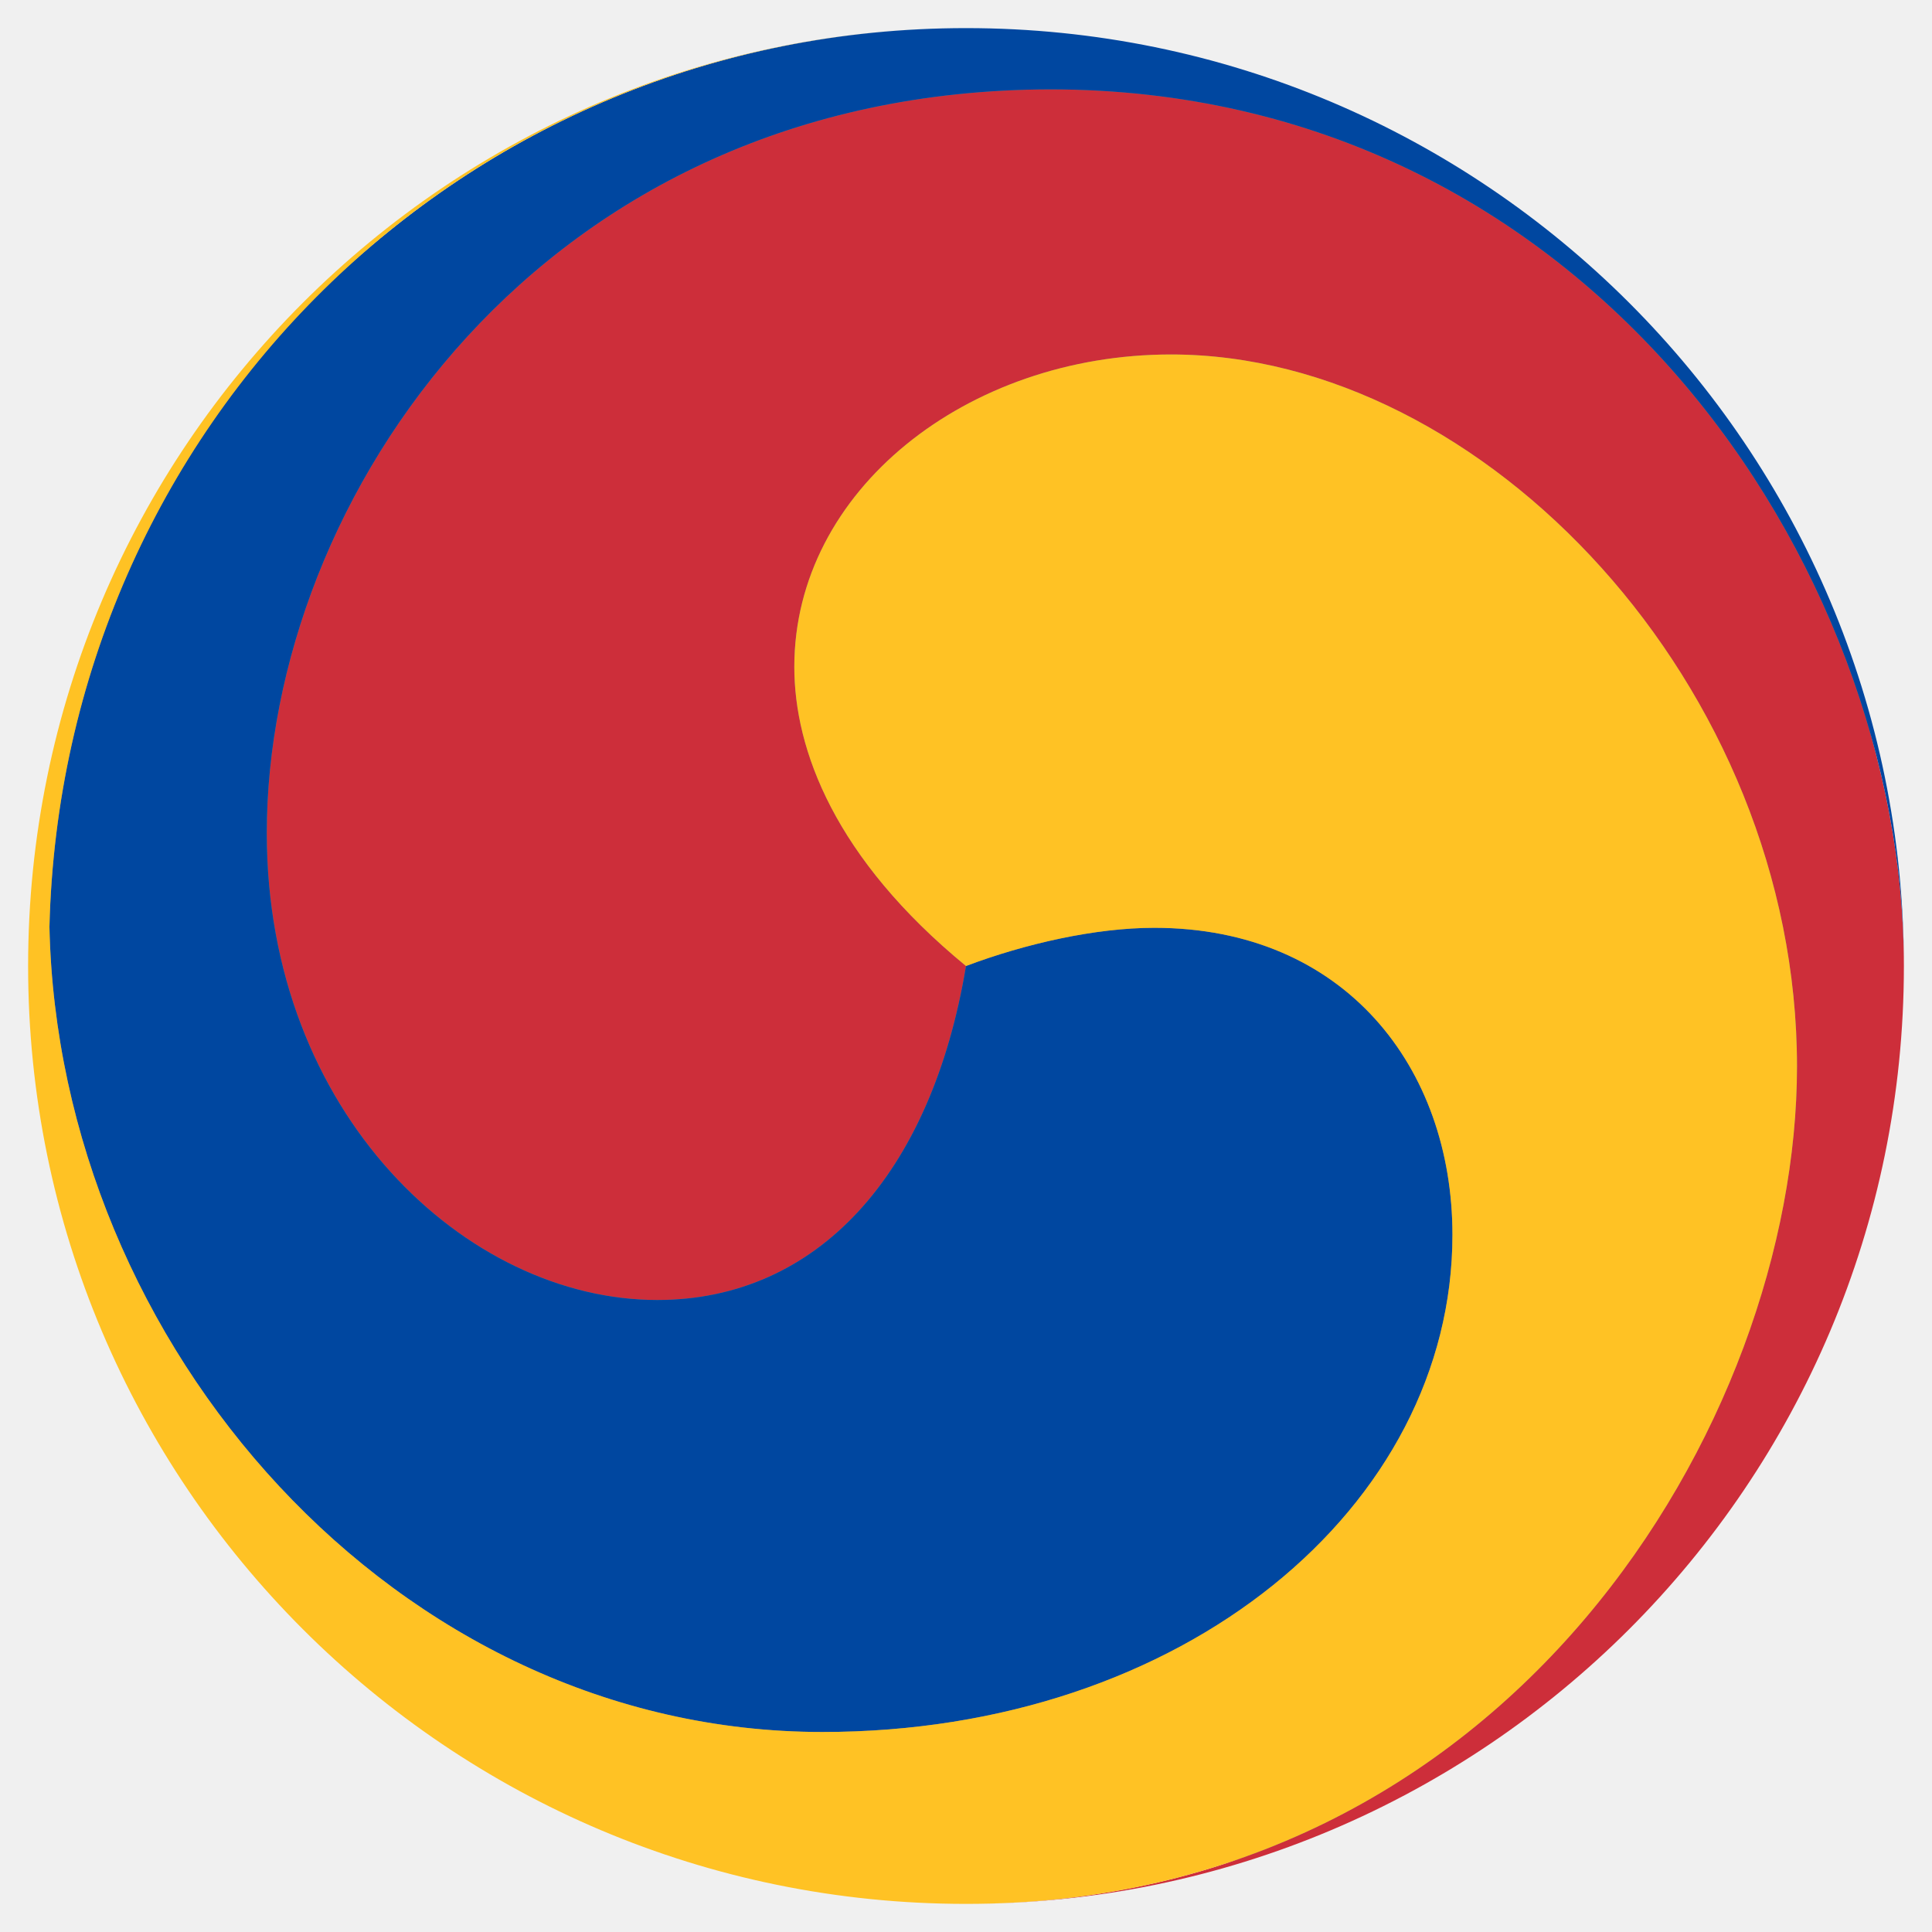
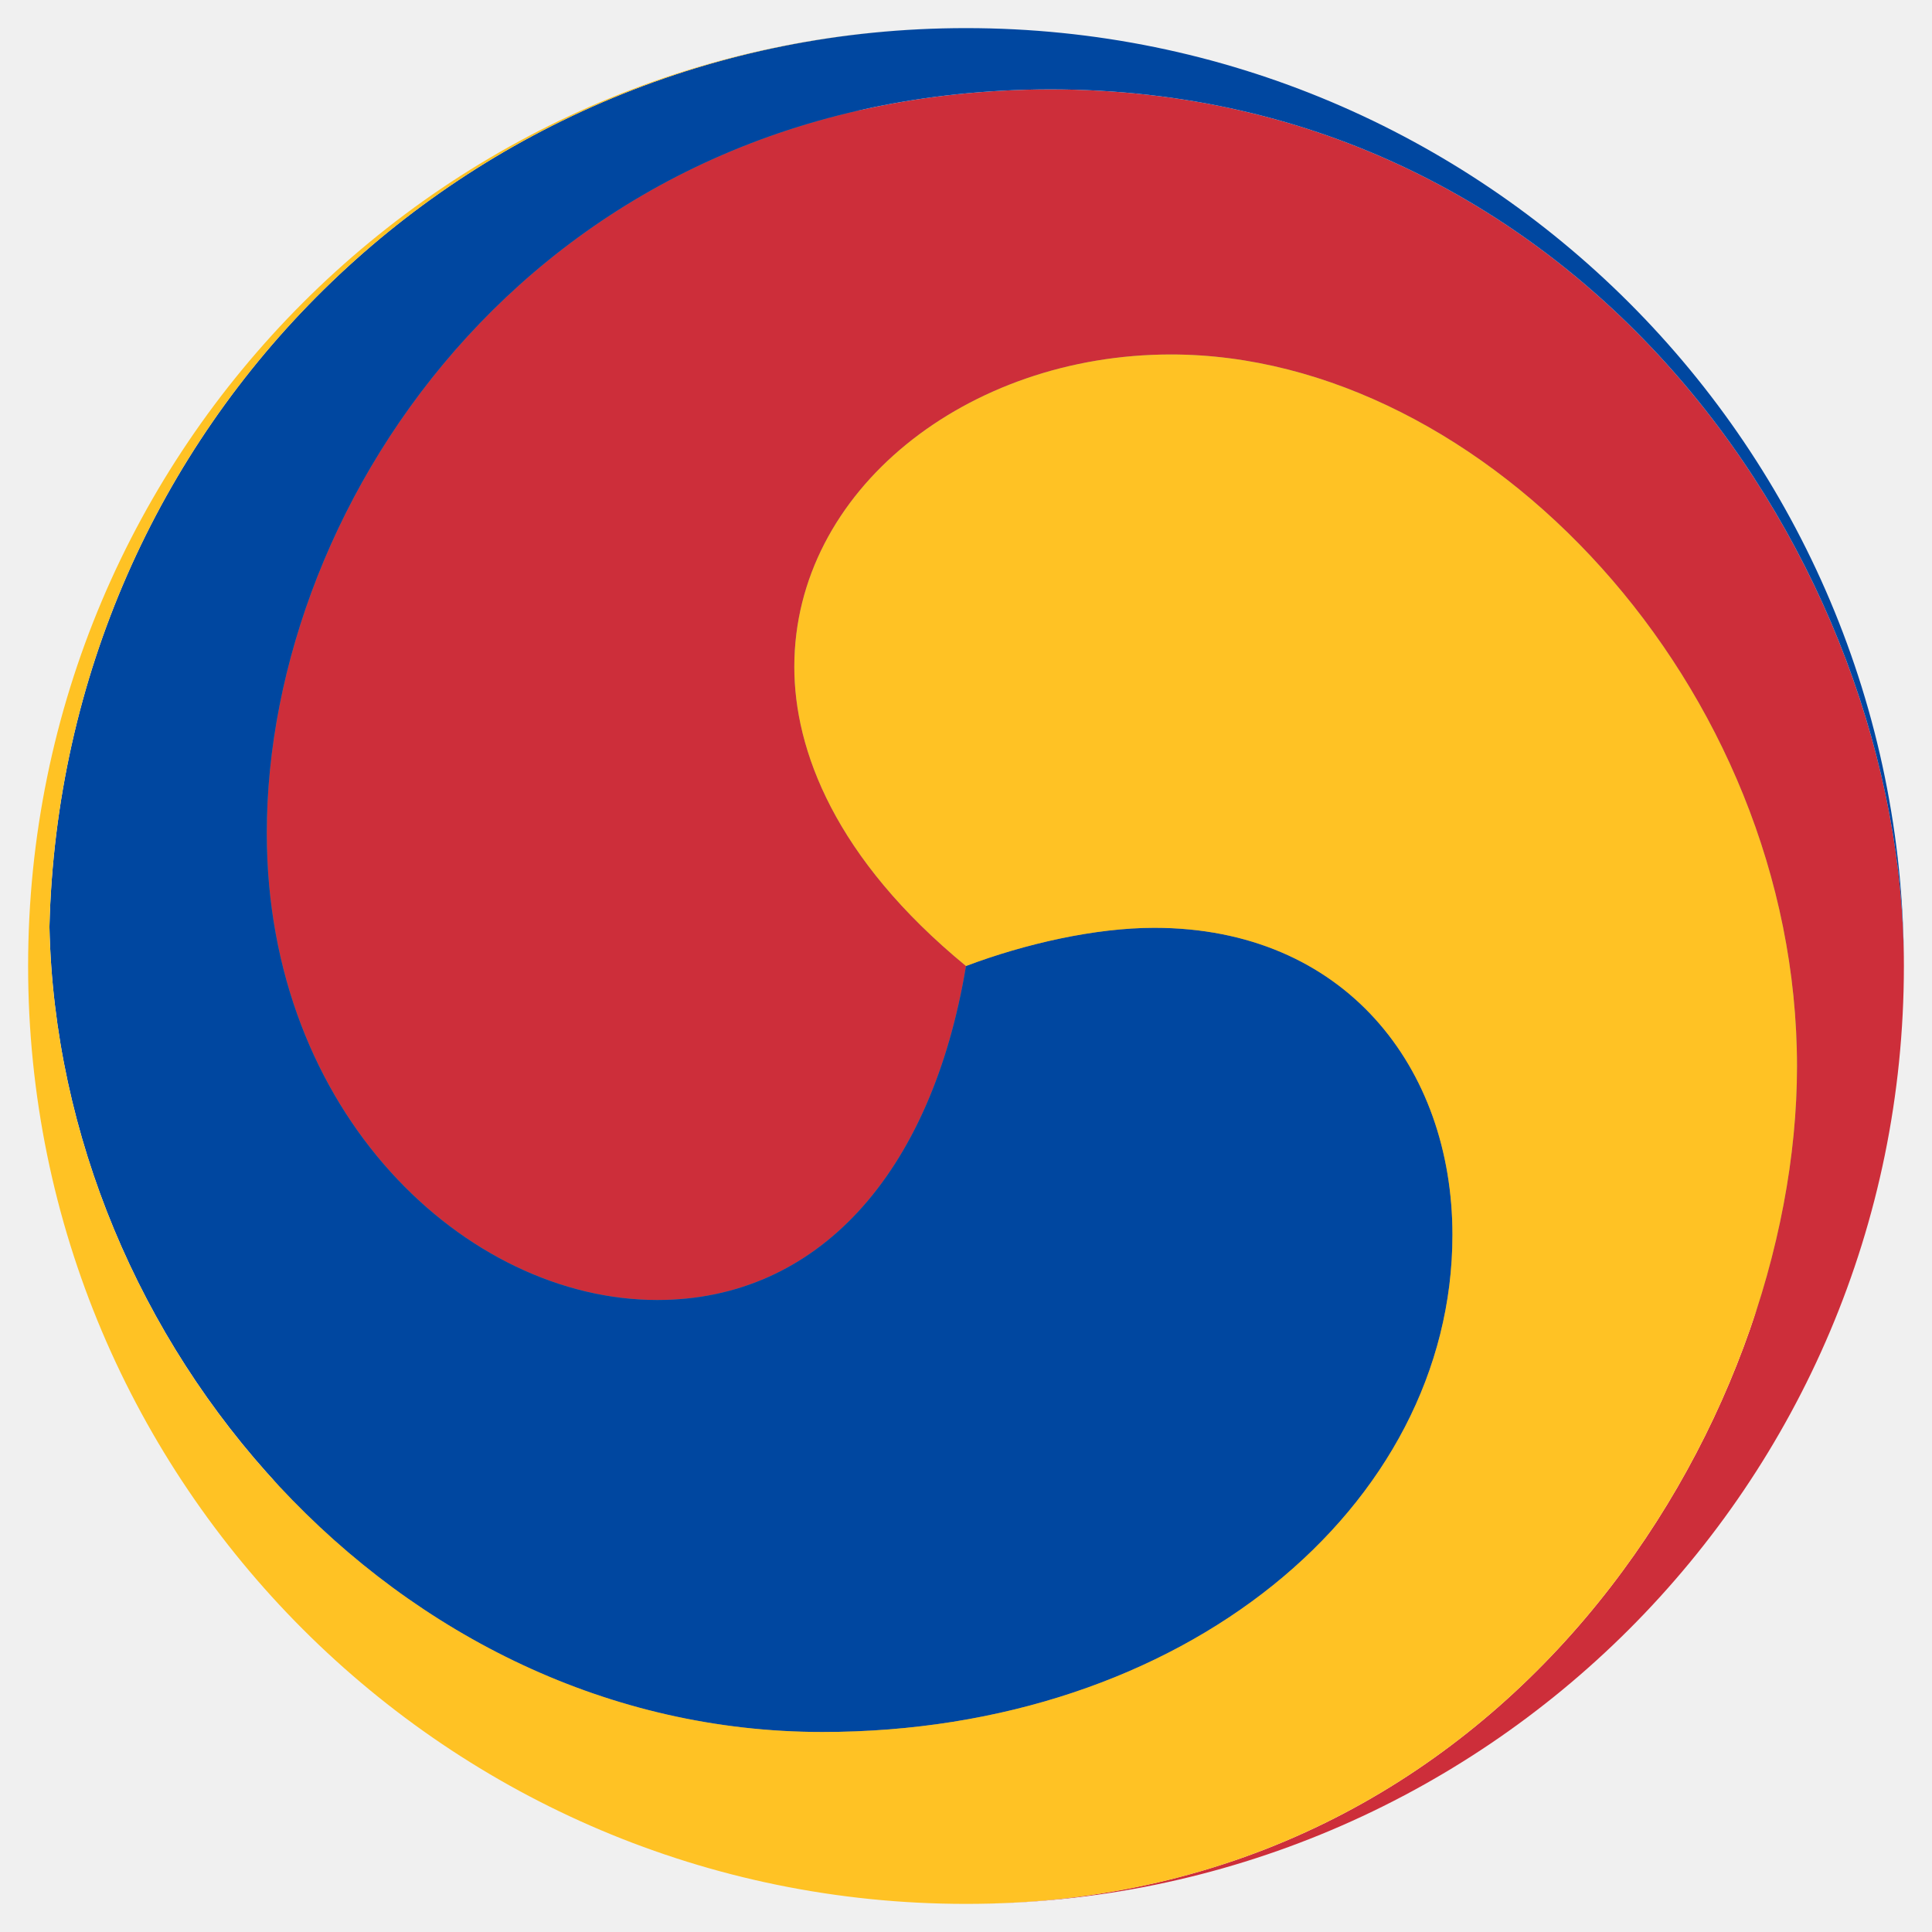
<svg xmlns="http://www.w3.org/2000/svg" width="540" height="540" version="1.0" viewBox="-540 -540 1080 1080">
-   <circle r="522" style="fill:gray" />
+   <circle r="502" style="fill:gray;stroke:#fff;stroke-width:40" />
  <path d="M-390.868-74.267c0 156.872 111.64 260.972 218.287 260.972C-83.599 186.705-19.487 117.126 0 0c-73.355-60.236-95.97-120.826-95.97-167.225 0-98.645 96.57-174.617 210.564-174.617 175.222 0 349.936 185.398 349.936 398.016 0 198.678-160.945 468.112-464.53 468.112 289.555 0 524.286-234.731 524.286-524.286 0-224.029-176.742-490.044-477.431-490.044-284.841.749-437.723 229.311-437.723 415.777Z" style="fill:#cd2e3a;fill-opacity:1" />
  <path d="M-512.362-21.899c5.043 234.044 193.638 450.094 432.093 450.094 201.901 0 352.199-125.974 352.199-277.911 0-93.373-60.101-171.633-166.674-171.633C72.319-21.349 33.27-12.529 0 0c-19.487 117.126-83.6 186.705-172.581 186.705-106.647 0-218.287-104.1-218.287-260.972 0-186.466 152.882-415.028 437.723-415.777 300.689 0 477.431 266.015 477.431 490.044C524.288-289.555 289.555-524.286 0-524.286c-281.008 0-505.419 222.147-512.362 502.387Z" style="fill:#0047a0;fill-opacity:1" />
  <path d="M-524.286 0c0 289.555 234.731 524.286 524.286 524.286 303.585 0 464.53-269.434 464.53-468.112 0-212.618-174.714-398.016-349.936-398.016C.6-341.842-95.97-265.87-95.97-167.225-95.97-120.826-73.355-60.237 0 0c33.27-12.53 72.319-21.349 105.256-21.349 106.573 0 166.674 78.26 166.674 171.633 0 151.937-150.298 277.911-352.199 277.911-238.455 0-427.05-216.05-432.093-450.094C-505.419-302.139-281.008-524.286 0-524.286c-289.555 0-524.286 234.731-524.286 524.286Z" style="fill:#ffc224;fill-opacity:1" />
</svg>
